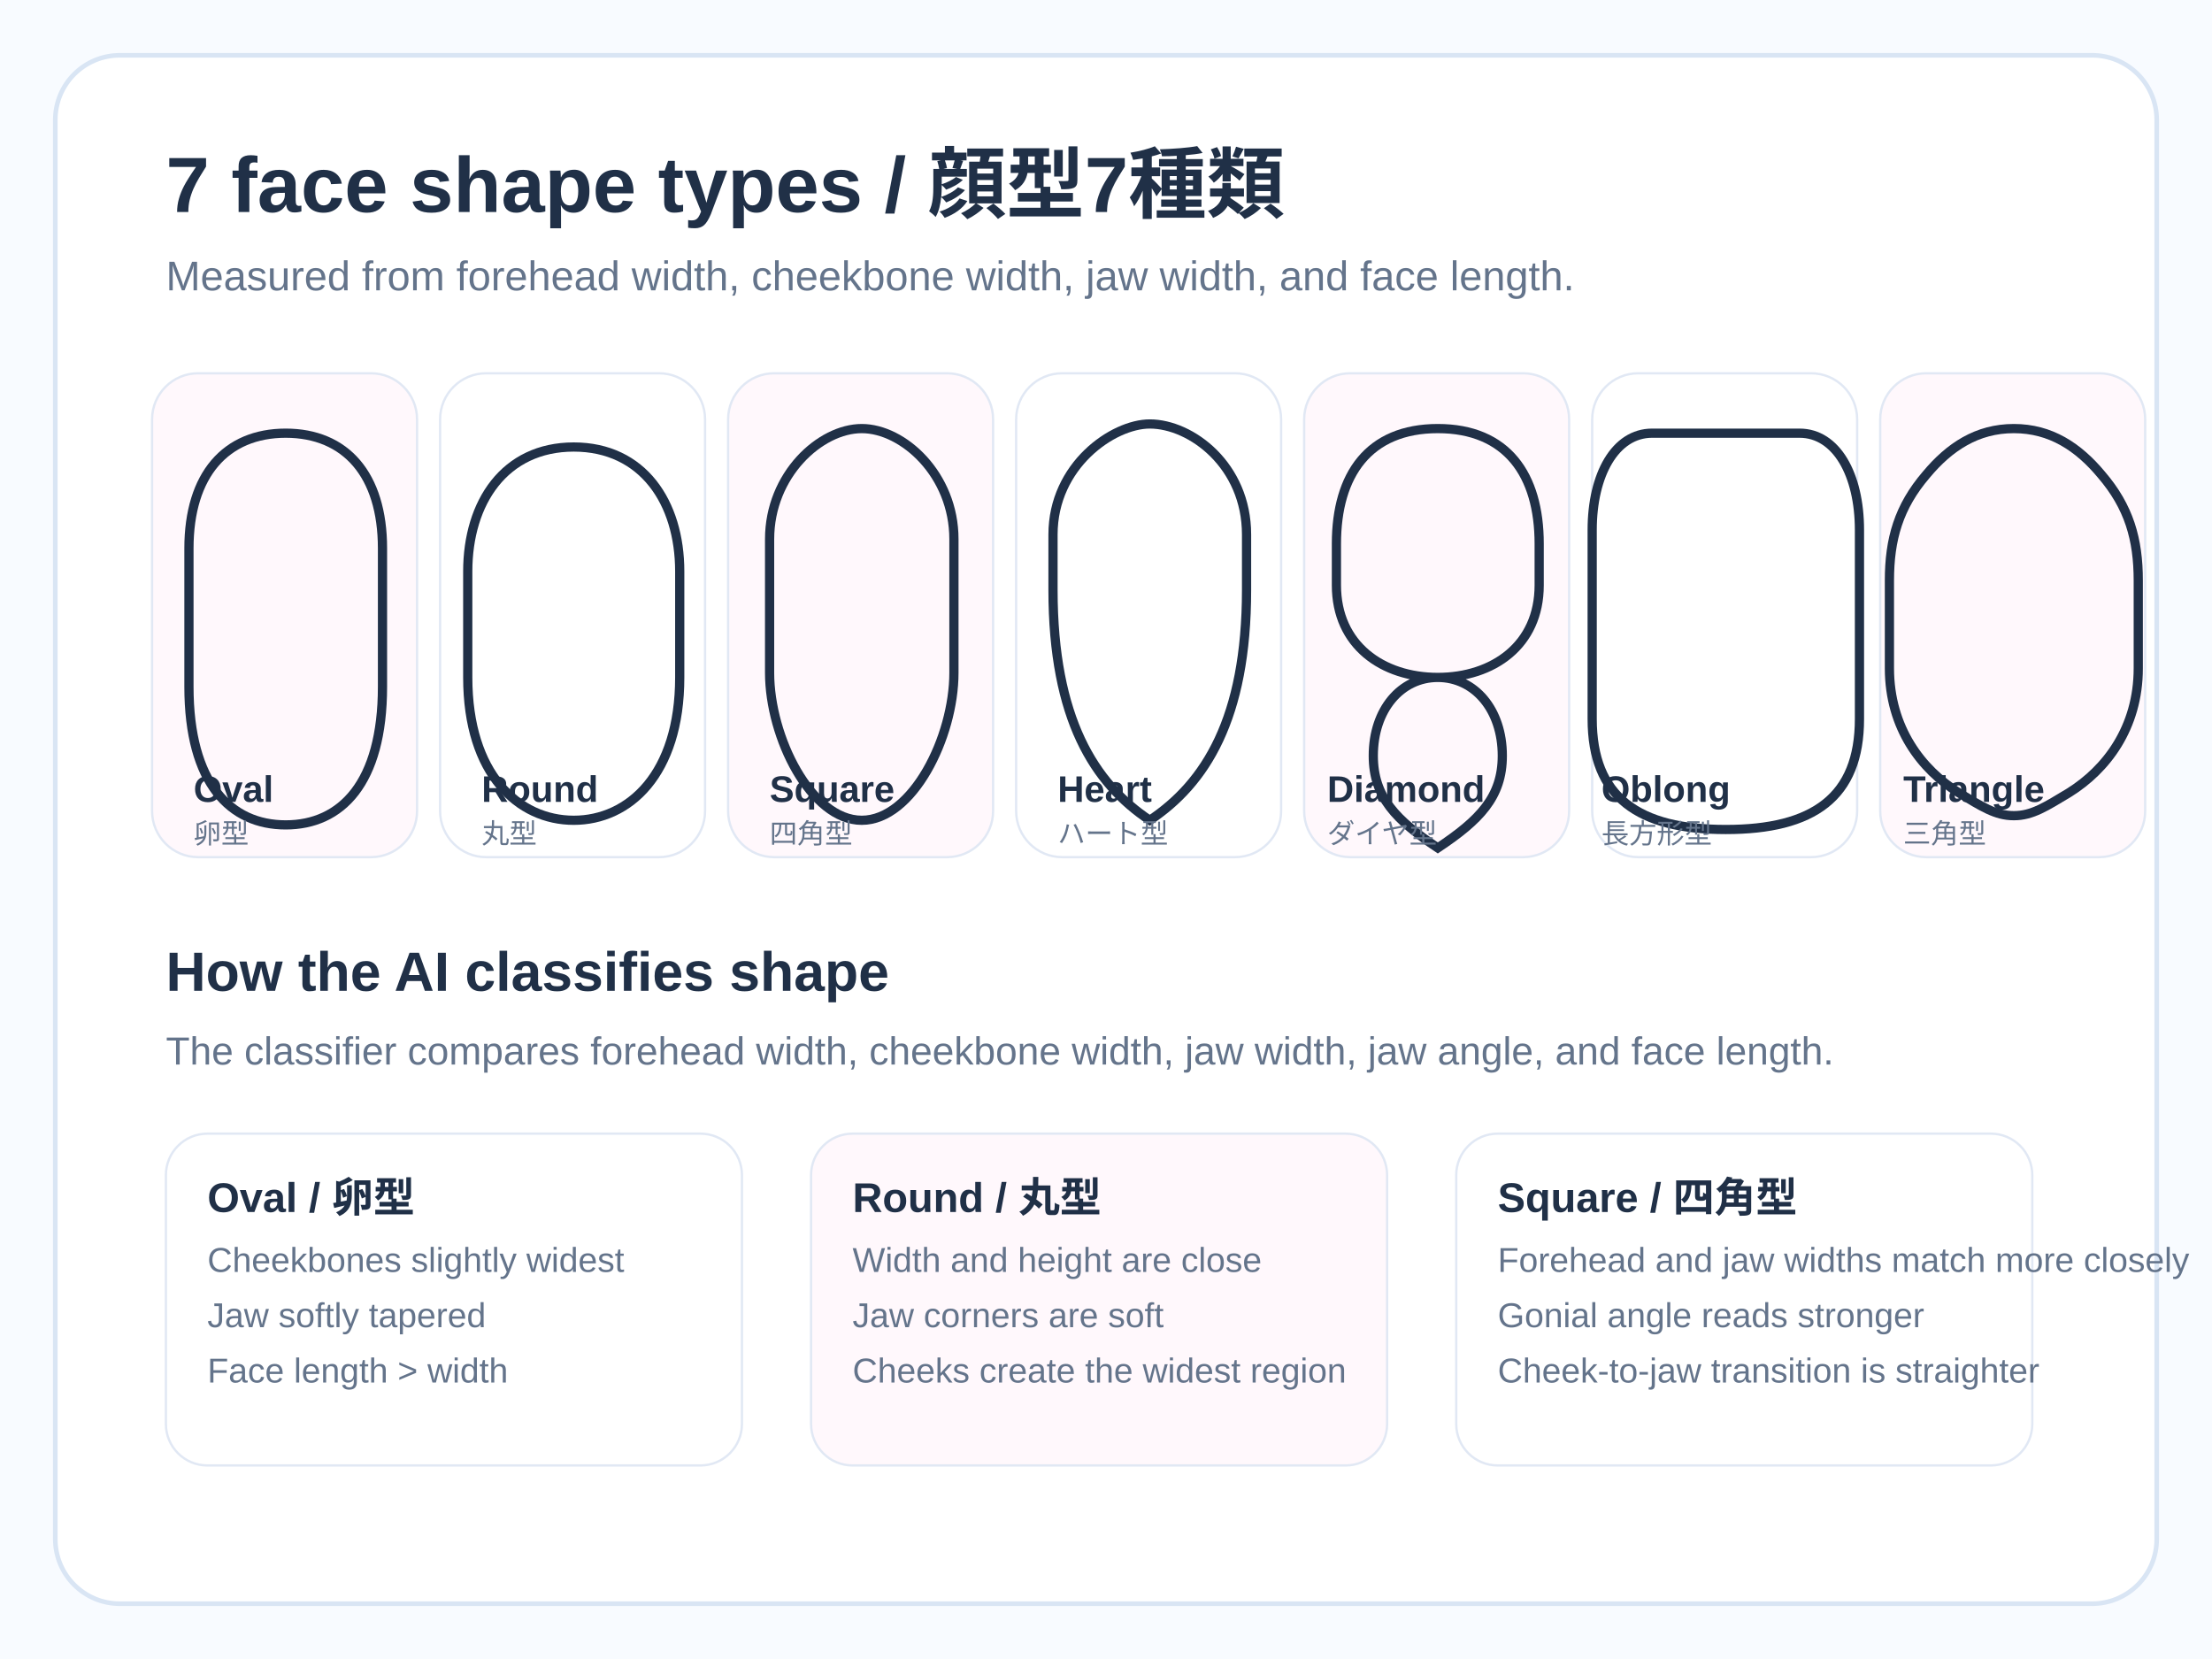
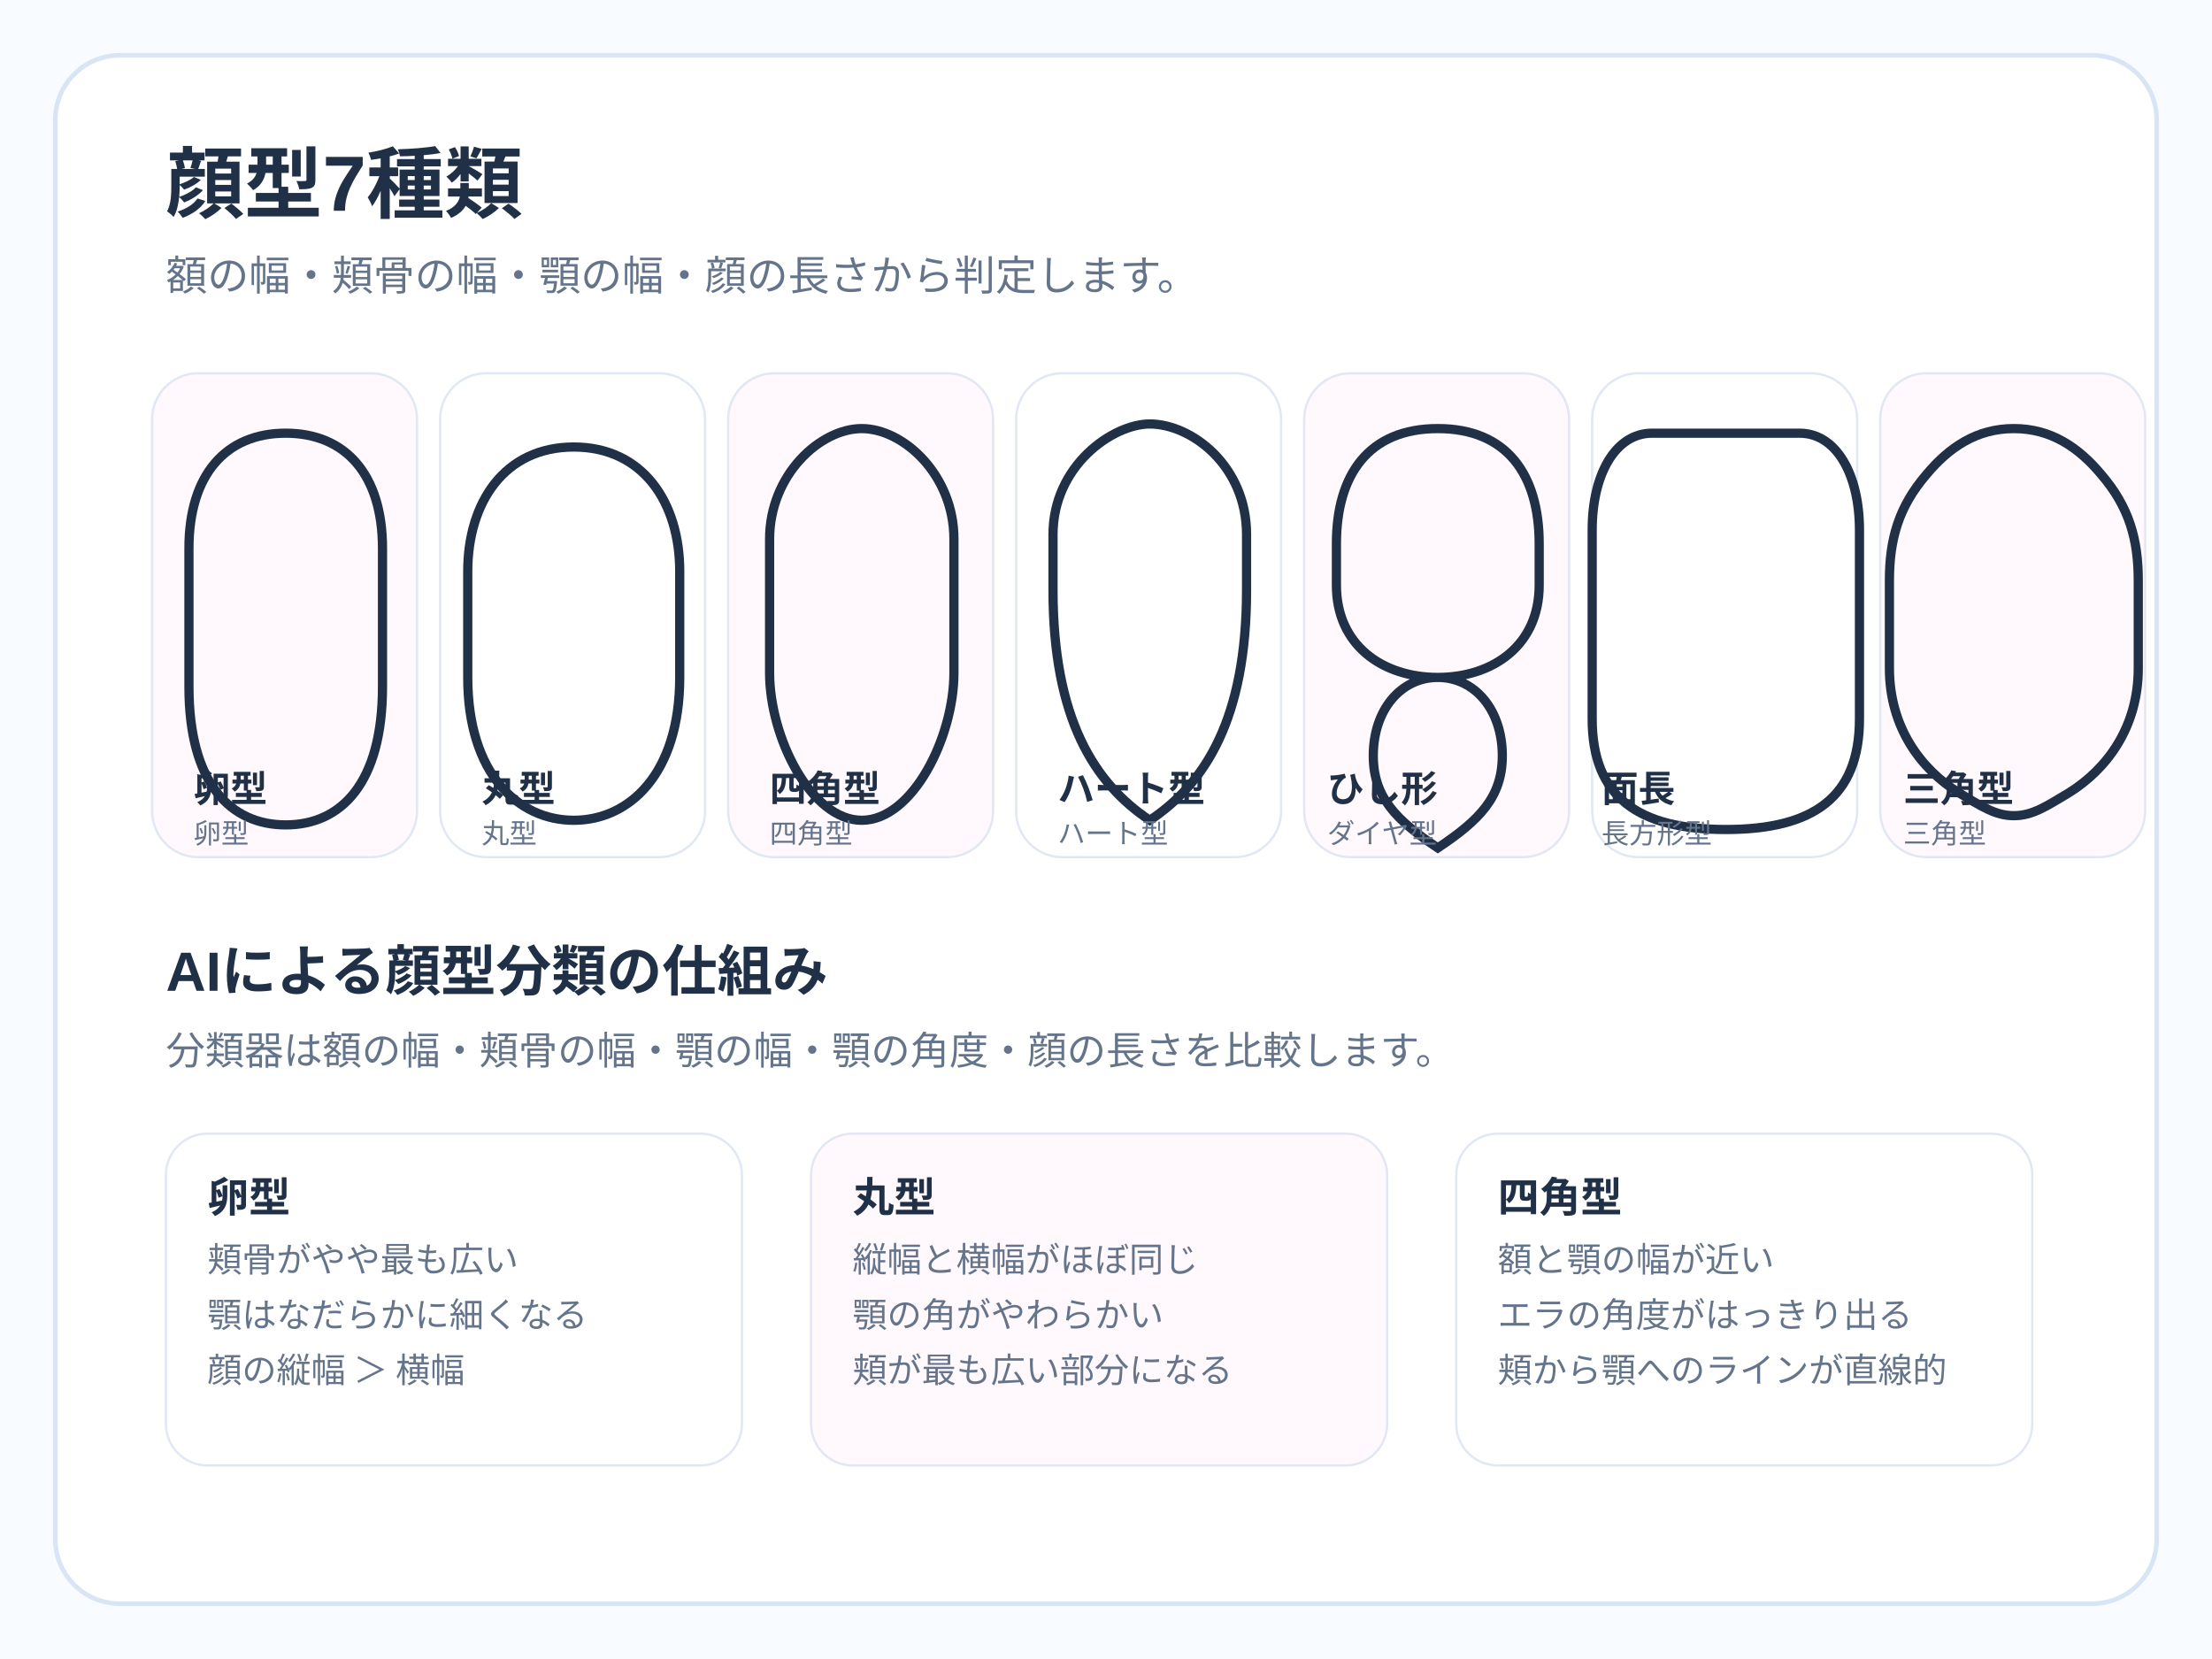
<svg xmlns="http://www.w3.org/2000/svg" viewBox="0 0 960 720" role="img" aria-labelledby="title desc">
  <rect width="960" height="720" fill="#f8fbff" />
  <rect x="24" y="24" width="912" height="672" rx="28" fill="#fff" stroke="#d9e5f4" stroke-width="2" />
  <g font-family="Arial, sans-serif" fill="#203047">
-     <text x="72" y="92" font-size="34" font-weight="700">7 face shape types / 顔型7種類</text>
-     <text x="72" y="126" font-size="18" fill="#64748b">Measured from forehead width, cheekbone width, jaw width, and face length.</text>
+     <text x="72" y="92" font-size="34" font-weight="700">顔型7種類</text>
+     <text x="72" y="126" font-size="18" fill="#64748b">額の幅・頬骨の幅・顎の幅・顔の長さから判定します。</text>
  </g>
  <g transform="translate(66 162)" font-family="Arial, sans-serif">
    <g transform="translate(0 0)">
      <rect width="115" height="210" rx="20" fill="#fff8fc" stroke="#e1e8f4" />
      <path d="M58 26c26 0 42 18 42 50v60c0 42-18 60-42 60s-42-18-42-60V76c0-32 16-50 42-50Z" fill="none" stroke="#203047" stroke-width="4" />
-       <text x="18" y="186" font-size="16" font-weight="700" fill="#203047">Oval</text>
+       <text x="18" y="186" font-size="16" font-weight="700" fill="#203047">卵型</text>
      <text x="18" y="204" font-size="12" fill="#64748b">卵型</text>
    </g>
    <g transform="translate(125 0)">
      <rect width="115" height="210" rx="20" fill="#fff" stroke="#e1e8f4" />
      <path d="M58 32c30 0 46 24 46 54v46c0 42-22 62-46 62s-46-20-46-62V86c0-30 16-54 46-54Z" fill="none" stroke="#203047" stroke-width="4" />
-       <text x="18" y="186" font-size="16" font-weight="700" fill="#203047">Round</text>
+       <text x="18" y="186" font-size="16" font-weight="700" fill="#203047">丸型</text>
      <text x="18" y="204" font-size="12" fill="#64748b">丸型</text>
    </g>
    <g transform="translate(250 0)">
      <rect width="115" height="210" rx="20" fill="#fff8fc" stroke="#e1e8f4" />
      <path d="M18 72c0-28 22-48 40-48h0c18 0 40 20 40 48v58c0 28-18 64-40 64S18 158 18 130Z" fill="none" stroke="#203047" stroke-width="4" />
-       <text x="18" y="186" font-size="16" font-weight="700" fill="#203047">Square</text>
+       <text x="18" y="186" font-size="16" font-weight="700" fill="#203047">四角型</text>
      <text x="18" y="204" font-size="12" fill="#64748b">四角型</text>
    </g>
    <g transform="translate(375 0)">
      <rect width="115" height="210" rx="20" fill="#fff" stroke="#e1e8f4" />
      <path d="M16 70c0-30 26-48 42-48h0c18 0 42 18 42 48v24c0 56-18 84-42 100c-24-16-42-44-42-100Z" fill="none" stroke="#203047" stroke-width="4" />
-       <text x="18" y="186" font-size="16" font-weight="700" fill="#203047">Heart</text>
+       <text x="18" y="186" font-size="16" font-weight="700" fill="#203047">ハート型</text>
      <text x="18" y="204" font-size="12" fill="#64748b">ハート型</text>
    </g>
    <g transform="translate(500 0)">
      <rect width="115" height="210" rx="20" fill="#fff8fc" stroke="#e1e8f4" />
      <path d="M58 24c30 0 44 20 44 50v18c0 26-20 40-44 40S14 118 14 92V74c0-30 14-50 44-50Zm0 108c16 0 28 14 28 34c0 18-10 28-28 40c-18-12-28-22-28-40c0-20 12-34 28-34Z" fill="none" stroke="#203047" stroke-width="4" />
-       <text x="10" y="186" font-size="16" font-weight="700" fill="#203047">Diamond</text>
+       <text x="10" y="186" font-size="16" font-weight="700" fill="#203047">ひし形</text>
      <text x="10" y="204" font-size="12" fill="#64748b">ダイヤ型</text>
    </g>
    <g transform="translate(625 0)">
      <rect width="115" height="210" rx="20" fill="#fff" stroke="#e1e8f4" />
      <path d="M26 26h64c16 0 26 18 26 42v82c0 34-20 48-58 48S0 184 0 150V68c0-24 10-42 26-42Z" fill="none" stroke="#203047" stroke-width="4" />
-       <text x="4" y="186" font-size="16" font-weight="700" fill="#203047">Oblong</text>
+       <text x="4" y="186" font-size="16" font-weight="700" fill="#203047">面長</text>
      <text x="4" y="204" font-size="12" fill="#64748b">長方形型</text>
    </g>
    <g transform="translate(750 0)">
      <rect width="115" height="210" rx="20" fill="#fff8fc" stroke="#e1e8f4" />
      <path d="M58 24c16 0 28 8 38 20c12 14 16 28 16 46v38c0 26-14 44-30 54c-10 6-16 10-24 10c-8 0-14-4-24-10c-16-10-30-28-30-54V90c0-18 4-32 16-46c10-12 22-20 38-20Z" fill="none" stroke="#203047" stroke-width="4" />
-       <text x="10" y="186" font-size="16" font-weight="700" fill="#203047">Triangle</text>
+       <text x="10" y="186" font-size="16" font-weight="700" fill="#203047">三角型</text>
      <text x="10" y="204" font-size="12" fill="#64748b">三角型</text>
    </g>
  </g>
  <g transform="translate(72 430)" font-family="Arial, sans-serif">
-     <text x="0" y="0" font-size="24" font-weight="700" fill="#203047">How the AI classifies shape</text>
-     <text x="0" y="32" font-size="17" fill="#64748b">The classifier compares forehead width, cheekbone width, jaw width, jaw angle, and face length.</text>
+     <text x="0" y="0" font-size="24" font-weight="700" fill="#203047">AIによる顔型分類の仕組み</text>
+     <text x="0" y="32" font-size="17" fill="#64748b">分類器は額の幅・頬骨の幅・顎の幅・顎の角度・顔の長さを比較します。</text>
    <g transform="translate(0 62)">
      <rect width="250" height="144" rx="18" fill="#fff" stroke="#e1e8f4" />
-       <text x="18" y="34" font-size="18" font-weight="700" fill="#203047">Oval / 卵型</text>
-       <text x="18" y="60" font-size="15" fill="#64748b">Cheekbones slightly widest</text>
-       <text x="18" y="84" font-size="15" fill="#64748b">Jaw softly tapered</text>
-       <text x="18" y="108" font-size="15" fill="#64748b">Face length &gt; width</text>
+       <text x="18" y="34" font-size="18" font-weight="700" fill="#203047">卵型</text>
+       <text x="18" y="60" font-size="15" fill="#64748b">頬骨がやや最も広い</text>
+       <text x="18" y="84" font-size="15" fill="#64748b">顎はなだらかに細くなる</text>
+       <text x="18" y="108" font-size="15" fill="#64748b">顔の縦幅 ＞ 横幅</text>
    </g>
    <g transform="translate(280 62)">
      <rect width="250" height="144" rx="18" fill="#fff8fc" stroke="#e1e8f4" />
-       <text x="18" y="34" font-size="18" font-weight="700" fill="#203047">Round / 丸型</text>
-       <text x="18" y="60" font-size="15" fill="#64748b">Width and height are close</text>
-       <text x="18" y="84" font-size="15" fill="#64748b">Jaw corners are soft</text>
-       <text x="18" y="108" font-size="15" fill="#64748b">Cheeks create the widest region</text>
+       <text x="18" y="34" font-size="18" font-weight="700" fill="#203047">丸型</text>
+       <text x="18" y="60" font-size="15" fill="#64748b">縦幅と横幅がほぼ同じ</text>
+       <text x="18" y="84" font-size="15" fill="#64748b">顎の角がやわらかい</text>
+       <text x="18" y="108" font-size="15" fill="#64748b">頬が最も広い部分になる</text>
    </g>
    <g transform="translate(560 62)">
      <rect width="250" height="144" rx="18" fill="#fff" stroke="#e1e8f4" />
-       <text x="18" y="34" font-size="18" font-weight="700" fill="#203047">Square / 四角型</text>
-       <text x="18" y="60" font-size="15" fill="#64748b">Forehead and jaw widths match more closely</text>
-       <text x="18" y="84" font-size="15" fill="#64748b">Gonial angle reads stronger</text>
-       <text x="18" y="108" font-size="15" fill="#64748b">Cheek-to-jaw transition is straighter</text>
+       <text x="18" y="34" font-size="18" font-weight="700" fill="#203047">四角型</text>
+       <text x="18" y="60" font-size="15" fill="#64748b">額と顎の幅が近い</text>
+       <text x="18" y="84" font-size="15" fill="#64748b">エラの角度がはっきり出る</text>
+       <text x="18" y="108" font-size="15" fill="#64748b">頬から顎へのラインが直線的</text>
    </g>
  </g>
</svg>
